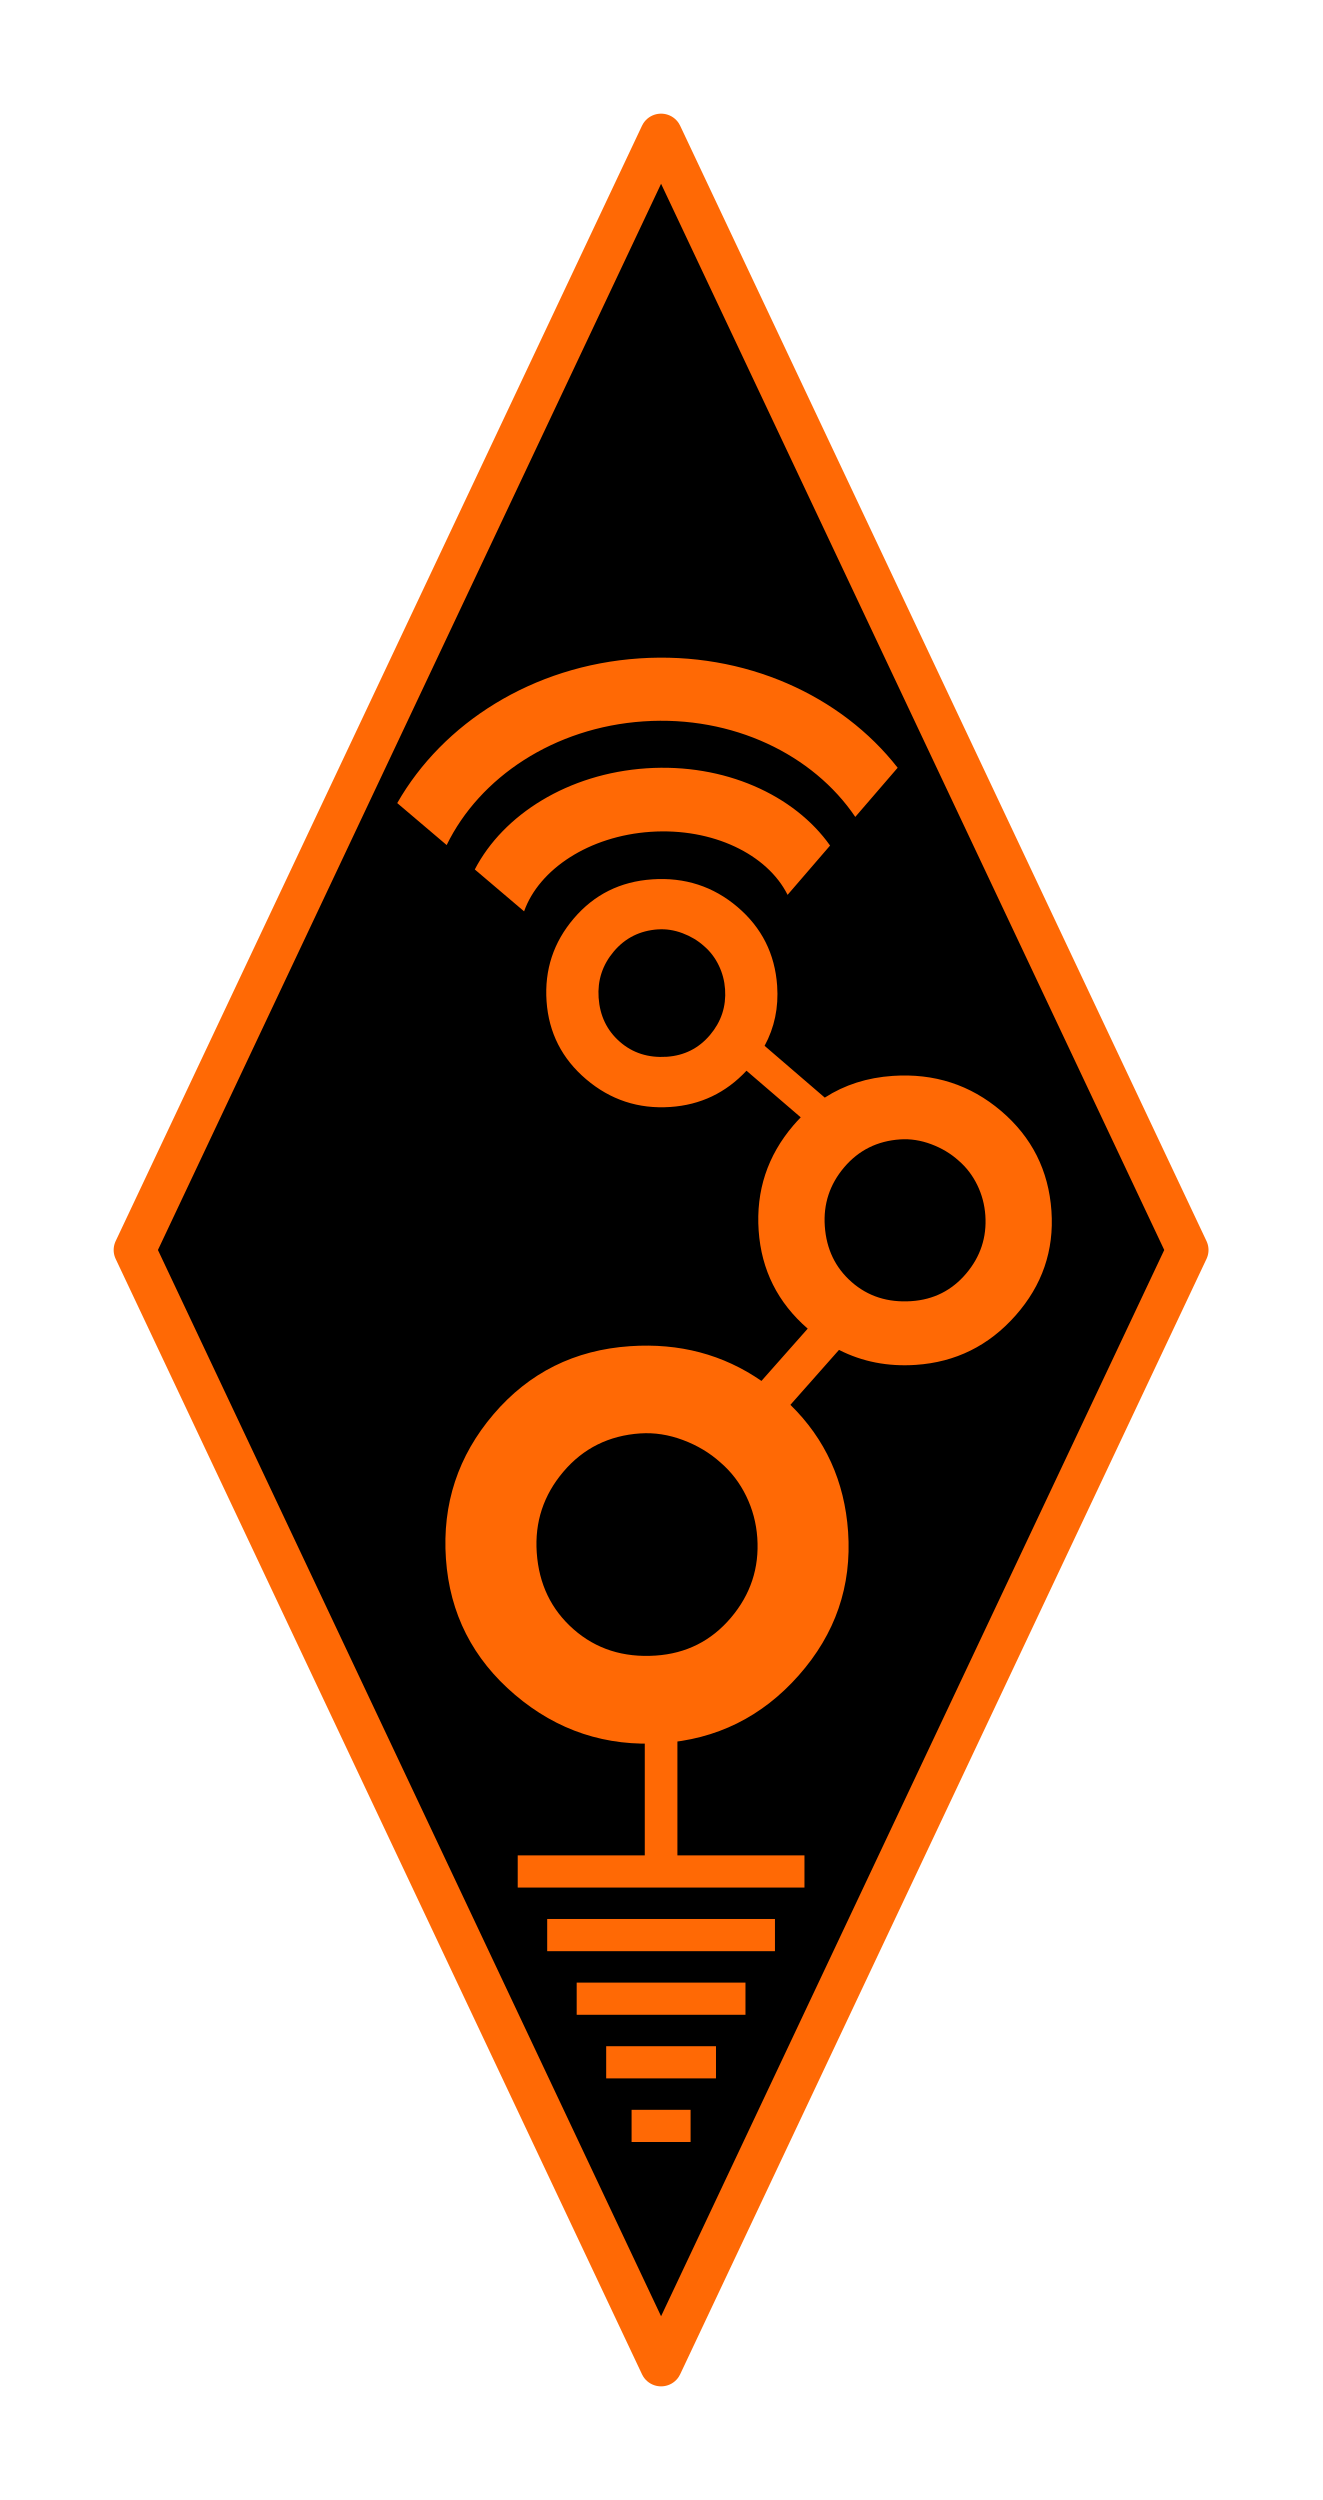
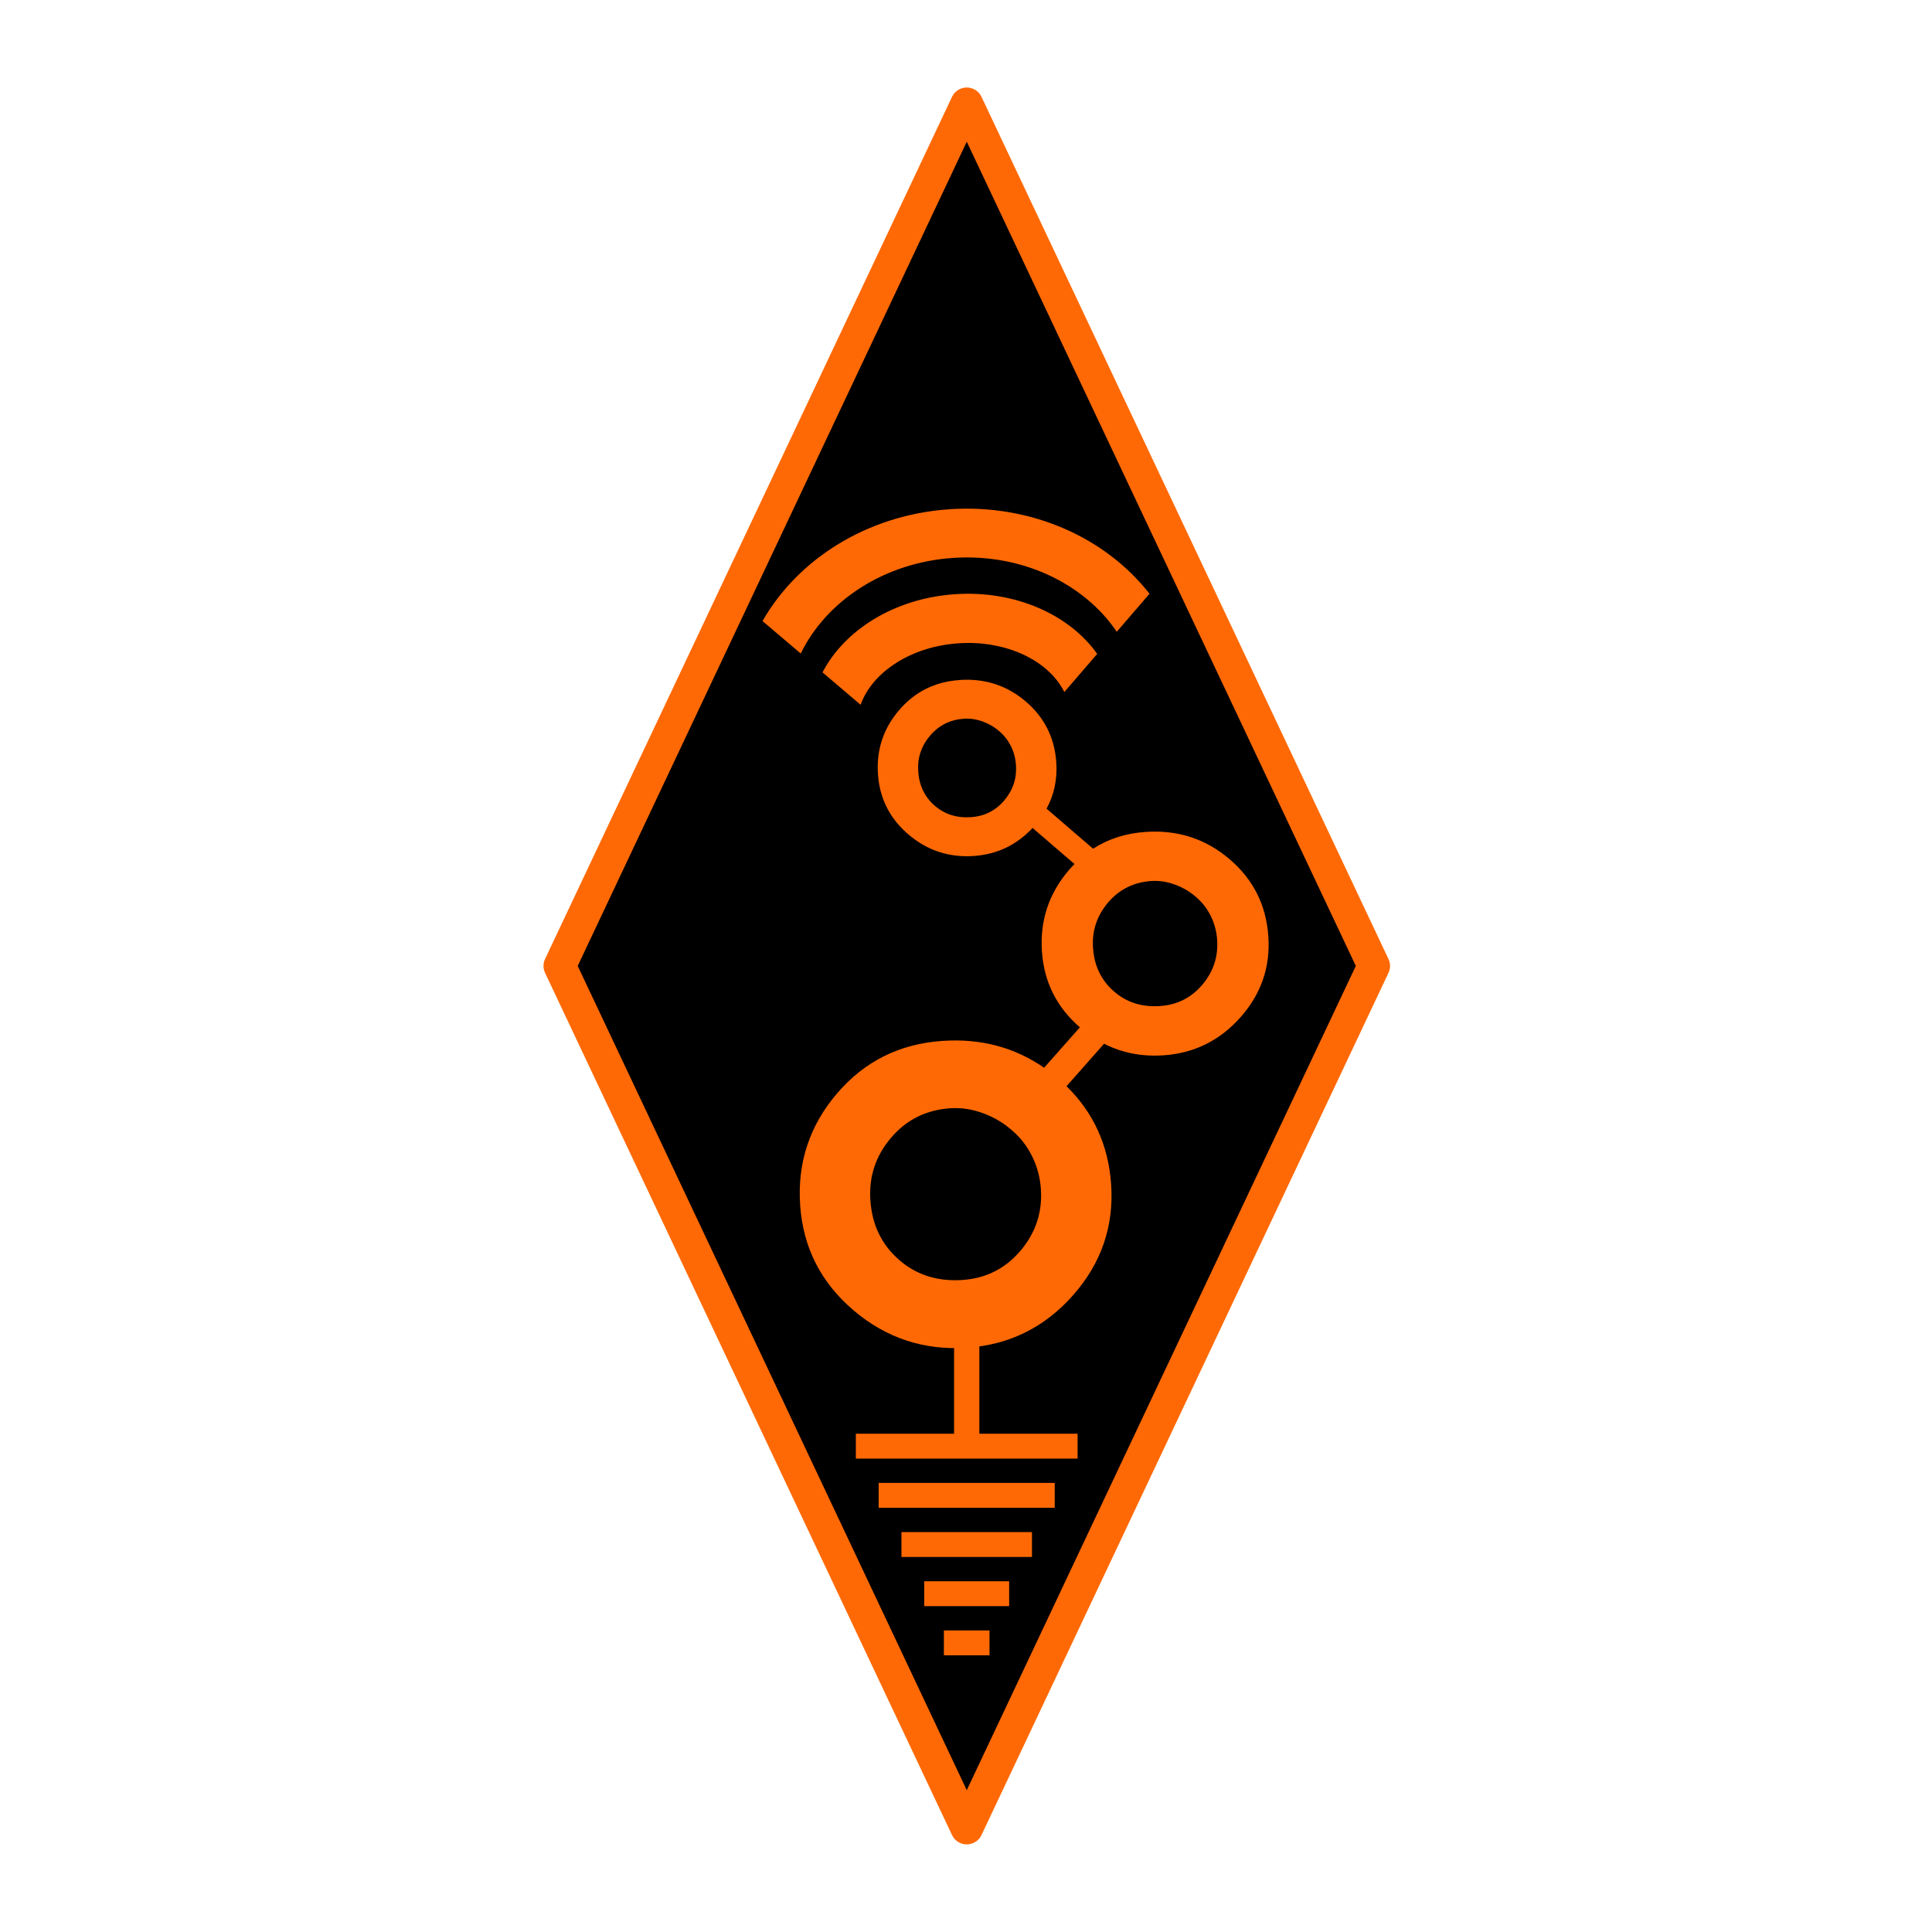
- <svg xmlns="http://www.w3.org/2000/svg" xmlns:ns1="http://www.openswatchbook.org/uri/2009/osb" xmlns:xlink="http://www.w3.org/1999/xlink" width="34.903mm" height="65.996mm" viewBox="0 0 123.671 233.844" id="svg4363" version="1.1">
-   <defs id="defs4365">
-     <linearGradient id="linearGradient4218" ns1:paint="solid">
-       <stop style="stop-color:#000000;stop-opacity:1;" offset="0" id="stop4220" />
+ <svg xmlns="http://www.w3.org/2000/svg" xmlns:ns1="http://www.openswatchbook.org/uri/2009/osb" xmlns:xlink="http://www.w3.org/1999/xlink" width="66mm" height="66mm" version="1.1" viewBox="0 0 233.8 233.8">
+   <defs>
+     <linearGradient id="linearGradient5348" ns1:paint="solid">
+       <stop stop-color="#ff6905" offset="0" />
    </linearGradient>
-     <linearGradient id="linearGradient5528" ns1:paint="solid">
-       <stop style="stop-color:#000000;stop-opacity:1;" offset="0" id="stop5530" />
+     <linearGradient id="linearGradient5358" x1="132.1" x2="269.9" y1="290.7" y2="290.7" gradientTransform="matrix(.5264 0 0 .4871 194.4 194.3)" gradientUnits="userSpaceOnUse">
+       <stop offset="0" />
    </linearGradient>
-     <linearGradient id="linearGradient5416" ns1:paint="solid">
-       <stop style="stop-color:#ff6905;stop-opacity:1;" offset="0" id="stop5418" />
-     </linearGradient>
-     <linearGradient id="linearGradient5410" ns1:paint="solid">
-       <stop style="stop-color:#ff6905;stop-opacity:1;" offset="0" id="stop5412" />
-     </linearGradient>
-     <linearGradient id="linearGradient5394" ns1:paint="solid">
-       <stop style="stop-color:#72706f;stop-opacity:1;" offset="0" id="stop5396" />
-     </linearGradient>
-     <linearGradient id="linearGradient5366" ns1:paint="solid">
-       <stop style="stop-color:#000000;stop-opacity:1;" offset="0" id="stop5368" />
-     </linearGradient>
-     <linearGradient id="linearGradient5360" ns1:paint="solid">
-       <stop style="stop-color:#000000;stop-opacity:1;" offset="0" id="stop5362" />
-     </linearGradient>
-     <linearGradient id="linearGradient5354" ns1:paint="solid">
-       <stop style="stop-color:#231f20;stop-opacity:1;" offset="0" id="stop5356" />
-     </linearGradient>
-     <linearGradient id="linearGradient5348" ns1:paint="solid">
-       <stop style="stop-color:#ff6905;stop-opacity:1;" offset="0" id="stop5350" />
-     </linearGradient>
-     <linearGradient xlink:href="#linearGradient5360" id="linearGradient5358" x1="132.109" y1="290.654" x2="269.901" y2="290.654" gradientUnits="userSpaceOnUse" gradientTransform="matrix(0.5263956,0,0,0.4871131,194.4272,194.3465)" />
-     <linearGradient xlink:href="#linearGradient5348" id="linearGradient5364" x1="124.609" y1="290.654" x2="277.401" y2="290.654" gradientUnits="userSpaceOnUse" gradientTransform="matrix(0.5263956,0,0,0.4871131,194.4272,194.3465)" />
-     <linearGradient xlink:href="#linearGradient5348" id="linearGradient5420" x1="39.464" y1="645.677" x2="115.659" y2="645.677" gradientUnits="userSpaceOnUse" gradientTransform="matrix(0.56664,-0.03842002,0.03868256,0.5627942,236.9671,-20.62882)" />
-     <linearGradient xlink:href="#linearGradient5348" id="linearGradient5550" gradientUnits="userSpaceOnUse" gradientTransform="matrix(0.3500095,0,0,0.3476341,229.3414,242.6035)" x1="174.326" y1="417.913" x2="230.772" y2="417.913" />
+     <linearGradient id="linearGradient5364" x1="124.6" x2="277.4" y1="290.7" y2="290.7" gradientTransform="matrix(.5264 0 0 .4871 194.4 194.3)" gradientUnits="userSpaceOnUse" xlink:href="#linearGradient5348" />
+     <linearGradient id="linearGradient5420" x1="39.46" x2="115.7" y1="645.7" y2="645.7" gradientTransform="matrix(.5666 -.03842 .03868 .5628 237 -20.63)" gradientUnits="userSpaceOnUse" xlink:href="#linearGradient5348" />
+     <linearGradient id="linearGradient5550" x1="174.3" x2="230.8" y1="417.9" y2="417.9" gradientTransform="matrix(.35 0 0 .3476 229.3 242.6)" gradientUnits="userSpaceOnUse" xlink:href="#linearGradient5348" />
  </defs>
-   <g id="layer1" transform="translate(-251.3707,-192.0754)">
-     <g id="g4269">
-       <g id="g4349" transform="matrix(1.357651,0,0,1.347898,-94.40866,-143.7988)">
-         <text style="font-weight:bold;font-size:17.763px;font-family:Harabara;fill:#969594;fill-rule:evenodd" id="text3496" y="698.619" x="169.46" />
-         <text style="font-weight:bold;font-size:17.763px;font-family:Harabara;fill:#969594;fill-rule:evenodd" id="text3506" y="698.619" x="231.01" />
-         <text style="font-weight:bold;font-size:17.763px;font-family:Harabara;fill:#969594;fill-rule:evenodd" id="text3510" y="698.619" x="253.943" />
-         <text style="font-weight:bold;font-size:17.763px;font-family:Harabara;fill:#969594;fill-rule:evenodd" id="text3520" y="698.619" x="318.86" />
-         <text style="font-weight:bold;font-size:17.763px;font-family:Harabara;fill:#969594;fill-rule:evenodd" id="text3538" y="698.619" x="447.333" />
-         <text style="font-weight:bold;font-size:17.763px;font-family:Harabara;fill:#969594;fill-rule:evenodd" id="text3550" y="698.619" x="522.727" />
-         <text style="font-weight:bold;font-size:17.763px;font-family:Harabara;fill:#969594;fill-rule:evenodd" id="text3570" y="698.619" x="662.132" />
-         <path d="m 336.502,335.927 -36.267,77.409 -36.266,-77.409 36.266,-77.407 z" style="fill:url(#linearGradient5358);fill-opacity:1;fill-rule:evenodd;stroke:url(#linearGradient5364);stroke-width:2.899;stroke-linejoin:round;stroke-miterlimit:4;stroke-dasharray:none" id="path4167" />
-         <path style="fill:url(#linearGradient5420);fill-opacity:1;fill-rule:evenodd" d="m 298.728,294.874 c -7.348,0.498 -13.531,4.493 -16.671,10.04 l 3.406,2.913 c 2.267,-4.696 7.395,-8.165 13.565,-8.584 6.15,-0.417 11.69,2.309 14.587,6.631 l 2.92,-3.412 c -3.881,-5.008 -10.512,-8.083 -17.807,-7.589 z m 0.486,7.628 c -5.374,0.364 -9.849,3.203 -11.813,7.018 l 3.396,2.907 c 1.03,-2.927 4.481,-5.231 8.719,-5.519 4.281,-0.29 8.046,1.567 9.435,4.374 l 2.927,-3.421 c -2.467,-3.515 -7.29,-5.724 -12.665,-5.36 z m 0.407,7.705 c -2.194,0.149 -3.992,1.052 -5.395,2.708 -1.404,1.656 -2.03,3.574 -1.881,5.753 0.15,2.179 1.059,3.983 2.729,5.413 1.67,1.43 3.602,2.07 5.796,1.922 2.079,-0.141 3.828,-0.98 5.25,-2.517 l 3.737,3.236 c -0.174,0.179 -0.344,0.366 -0.51,0.561 -1.782,2.103 -2.579,4.537 -2.389,7.304 0.188,2.728 1.314,4.994 3.379,6.798 l -3.187,3.628 c -2.638,-1.838 -5.653,-2.641 -9.046,-2.411 -3.826,0.259 -6.963,1.833 -9.411,4.722 -2.448,2.888 -3.542,6.233 -3.281,10.033 0.261,3.8 1.848,6.946 4.761,9.44 2.912,2.494 6.282,3.611 10.108,3.352 3.763,-0.255 6.909,-1.822 9.436,-4.7 2.528,-2.878 3.662,-6.201 3.403,-9.97 -0.24,-3.496 -1.566,-6.432 -3.975,-8.807 l 3.348,-3.812 c 1.605,0.824 3.369,1.171 5.291,1.04 2.74,-0.186 5.03,-1.327 6.87,-3.422 1.84,-2.095 2.665,-4.515 2.476,-7.259 -0.193,-2.812 -1.35,-5.125 -3.47,-6.941 -2.12,-1.816 -4.607,-2.626 -7.461,-2.433 -1.762,0.119 -3.324,0.622 -4.685,1.508 l -4.147,-3.594 c 0.681,-1.264 0.97,-2.654 0.865,-4.169 -0.152,-2.215 -1.063,-4.037 -2.733,-5.467 -1.67,-1.43 -3.629,-2.07 -5.877,-1.917 z m 0.402,3.472 c 0.558,-0.038 1.118,0.05 1.684,0.262 0.566,0.213 1.061,0.512 1.485,0.895 0.423,0.366 0.76,0.809 1.012,1.331 0.253,0.521 0.4,1.077 0.44,1.666 0.082,1.196 -0.265,2.255 -1.041,3.178 -0.777,0.923 -1.767,1.425 -2.972,1.507 -1.277,0.086 -2.358,-0.261 -3.243,-1.045 -0.885,-0.783 -1.37,-1.8 -1.456,-3.05 -0.084,-1.214 0.268,-2.289 1.053,-3.221 0.785,-0.933 1.798,-1.44 3.038,-1.525 z m 16.685,14.573 c 0.708,-0.048 1.421,0.064 2.139,0.334 0.718,0.27 1.346,0.649 1.884,1.137 0.537,0.465 0.965,1.028 1.286,1.69 0.321,0.662 0.507,1.366 0.559,2.114 0.104,1.519 -0.337,2.865 -1.323,4.037 -0.986,1.172 -2.244,1.81 -3.773,1.913 -1.621,0.11 -2.994,-0.332 -4.117,-1.327 -1.124,-0.995 -1.739,-2.286 -1.848,-3.873 -0.106,-1.542 0.339,-2.904 1.336,-4.088 0.997,-1.184 2.283,-1.83 3.859,-1.937 z m -17.904,20.404 c 0.972,-0.066 1.952,0.087 2.938,0.458 0.987,0.371 1.849,0.892 2.588,1.562 0.737,0.638 1.326,1.412 1.766,2.321 0.441,0.909 0.697,1.877 0.768,2.905 0.143,2.087 -0.463,3.935 -1.817,5.544 -1.354,1.61 -3.082,2.485 -5.183,2.627 -2.226,0.151 -4.112,-0.456 -5.655,-1.822 -1.543,-1.366 -2.391,-3.14 -2.54,-5.32 -0.146,-2.118 0.466,-3.991 1.835,-5.617 1.369,-1.626 3.136,-2.512 5.3,-2.659 z" id="path3484" />
-         <path style="color:#000000;font-style:normal;font-variant:normal;font-weight:normal;font-stretch:normal;font-size:medium;line-height:normal;font-family:sans-serif;text-indent:0;text-align:start;text-decoration:none;text-decoration-line:none;text-decoration-style:solid;text-decoration-color:#000000;letter-spacing:normal;word-spacing:normal;text-transform:none;direction:ltr;block-progression:tb;writing-mode:lr-tb;baseline-shift:baseline;text-anchor:start;white-space:normal;clip-rule:nonzero;display:inline;overflow:visible;visibility:visible;opacity:1;isolation:auto;mix-blend-mode:normal;color-interpolation:sRGB;color-interpolation-filters:linearRGB;solid-color:#000000;solid-opacity:1;fill:url(#linearGradient5550);fill-opacity:1;fill-rule:evenodd;stroke:none;stroke-width:6.424;stroke-linecap:butt;stroke-linejoin:miter;stroke-miterlimit:4;stroke-dasharray:none;stroke-dashoffset:0;stroke-opacity:1;color-rendering:auto;image-rendering:auto;shape-rendering:auto;text-rendering:auto;enable-background:accumulate" d="m 299.112,369.243 0,8.695 -8.754,0 0,2.233 19.756,0 0,-2.233 -8.754,0 0,-8.695 z m -6.723,13.109 0,2.234 15.692,0 0,-2.234 z m 2.032,4.415 0,2.233 11.629,0 0,-2.233 z m 2.032,4.414 0,2.233 7.565,0 0,-2.233 z m 1.75,4.414 0,2.233 4.065,0 0,-2.233 z" id="path5544" />
+   <g transform="translate(-251.4 -192.1)">
+     <g transform="matrix(1.358 0 0 1.348 -39.32 -143.8)" fill-rule="evenodd">
+       <g fill="#969594" font-family="Harabara" font-size="17.76px" font-weight="bold">
+         <text x="169.46" y="698.619" />
+         <text x="231.01" y="698.619" />
+         <text x="253.943" y="698.619" />
+         <text x="318.86" y="698.619" />
+         <text x="447.333" y="698.619" />
+         <text x="522.727" y="698.619" />
+         <text x="662.132" y="698.619" />
+       </g>
+       <g>
+         <path d="m336.5 335.9-36.27 77.41-36.27-77.41 36.27-77.41z" fill="url(#linearGradient5358)" stroke="url(#linearGradient5364)" stroke-linejoin="round" stroke-width="2.899" />
+         <path d="m298.7 294.9c-7.348 0.498-13.53 4.493-16.67 10.04l3.406 2.913c2.267-4.696 7.395-8.165 13.57-8.584 6.15-0.417 11.69 2.309 14.59 6.631l2.92-3.412c-3.881-5.008-10.51-8.083-17.81-7.589zm0.486 7.628c-5.374 0.364-9.849 3.203-11.81 7.018l3.396 2.907c1.03-2.927 4.481-5.231 8.719-5.519 4.281-0.29 8.046 1.566 9.435 4.374l2.927-3.421c-2.467-3.515-7.29-5.724-12.66-5.36zm0.407 7.705c-2.194 0.149-3.992 1.052-5.395 2.708-1.404 1.656-2.03 3.574-1.881 5.753 0.15 2.179 1.059 3.983 2.729 5.413 1.67 1.43 3.602 2.07 5.796 1.922 2.079-0.141 3.828-0.98 5.25-2.517l3.737 3.236c-0.174 0.179-0.344 0.366-0.51 0.561-1.782 2.103-2.579 4.537-2.389 7.304 0.188 2.728 1.314 4.994 3.379 6.798l-3.187 3.628c-2.638-1.838-5.653-2.641-9.046-2.411-3.826 0.259-6.963 1.833-9.411 4.722-2.448 2.888-3.542 6.233-3.281 10.03 0.261 3.8 1.848 6.946 4.761 9.44 2.912 2.494 6.282 3.611 10.11 3.352 3.763-0.255 6.909-1.822 9.436-4.7 2.528-2.878 3.662-6.201 3.403-9.97-0.24-3.496-1.566-6.432-3.975-8.807l3.348-3.812c1.605 0.824 3.369 1.171 5.291 1.04 2.74-0.186 5.03-1.327 6.87-3.422s2.665-4.515 2.476-7.259c-0.193-2.812-1.35-5.125-3.47-6.941-2.12-1.816-4.607-2.626-7.461-2.433-1.762 0.119-3.324 0.622-4.685 1.508l-4.147-3.594c0.681-1.264 0.97-2.654 0.865-4.169-0.152-2.215-1.063-4.037-2.733-5.467-1.67-1.43-3.629-2.07-5.877-1.917zm0.402 3.472c0.558-0.038 1.118 0.05 1.684 0.262 0.566 0.213 1.061 0.512 1.485 0.895 0.423 0.366 0.76 0.809 1.012 1.331 0.253 0.521 0.4 1.077 0.44 1.666 0.082 1.196-0.265 2.255-1.041 3.178-0.777 0.923-1.767 1.425-2.972 1.507-1.277 0.086-2.358-0.261-3.243-1.045-0.885-0.783-1.37-1.8-1.456-3.05-0.084-1.214 0.268-2.289 1.053-3.221 0.785-0.932 1.798-1.44 3.038-1.525zm16.68 14.57c0.708-0.048 1.421 0.064 2.139 0.334 0.718 0.27 1.346 0.649 1.884 1.137 0.537 0.465 0.965 1.028 1.286 1.69 0.321 0.662 0.507 1.366 0.559 2.114 0.104 1.519-0.337 2.865-1.323 4.037-0.986 1.172-2.244 1.81-3.773 1.913-1.621 0.11-2.994-0.332-4.117-1.327-1.124-0.995-1.739-2.286-1.848-3.873-0.106-1.542 0.339-2.904 1.336-4.088 0.997-1.184 2.283-1.83 3.859-1.937zm-17.9 20.4c0.972-0.066 1.952 0.087 2.938 0.458 0.987 0.371 1.849 0.892 2.588 1.562 0.737 0.638 1.326 1.412 1.766 2.321 0.441 0.909 0.697 1.877 0.768 2.905 0.143 2.087-0.463 3.935-1.817 5.544-1.354 1.61-3.082 2.485-5.183 2.627-2.226 0.151-4.112-0.456-5.655-1.822-1.543-1.366-2.391-3.14-2.54-5.32-0.146-2.118 0.466-3.991 1.835-5.617 1.369-1.626 3.136-2.512 5.3-2.659z" fill="url(#linearGradient5420)" />
+         <path d="m299.1 369.2v8.695h-8.754v2.233h19.76v-2.233h-8.754v-8.695zm-6.722 13.11v2.234h15.69v-2.234zm2.032 4.415v2.233h11.63v-2.233zm2.032 4.414v2.233h7.565v-2.233zm1.75 4.414v2.233h4.065v-2.233z" color="#000000" color-rendering="auto" fill="url(#linearGradient5550)" image-rendering="auto" shape-rendering="auto" solid-color="#000000" style="isolation:auto;mix-blend-mode:normal;text-decoration-color:#000000;text-decoration-line:none;text-decoration-style:solid;text-indent:0;text-transform:none;white-space:normal" />
      </g>
    </g>
  </g>
</svg>
